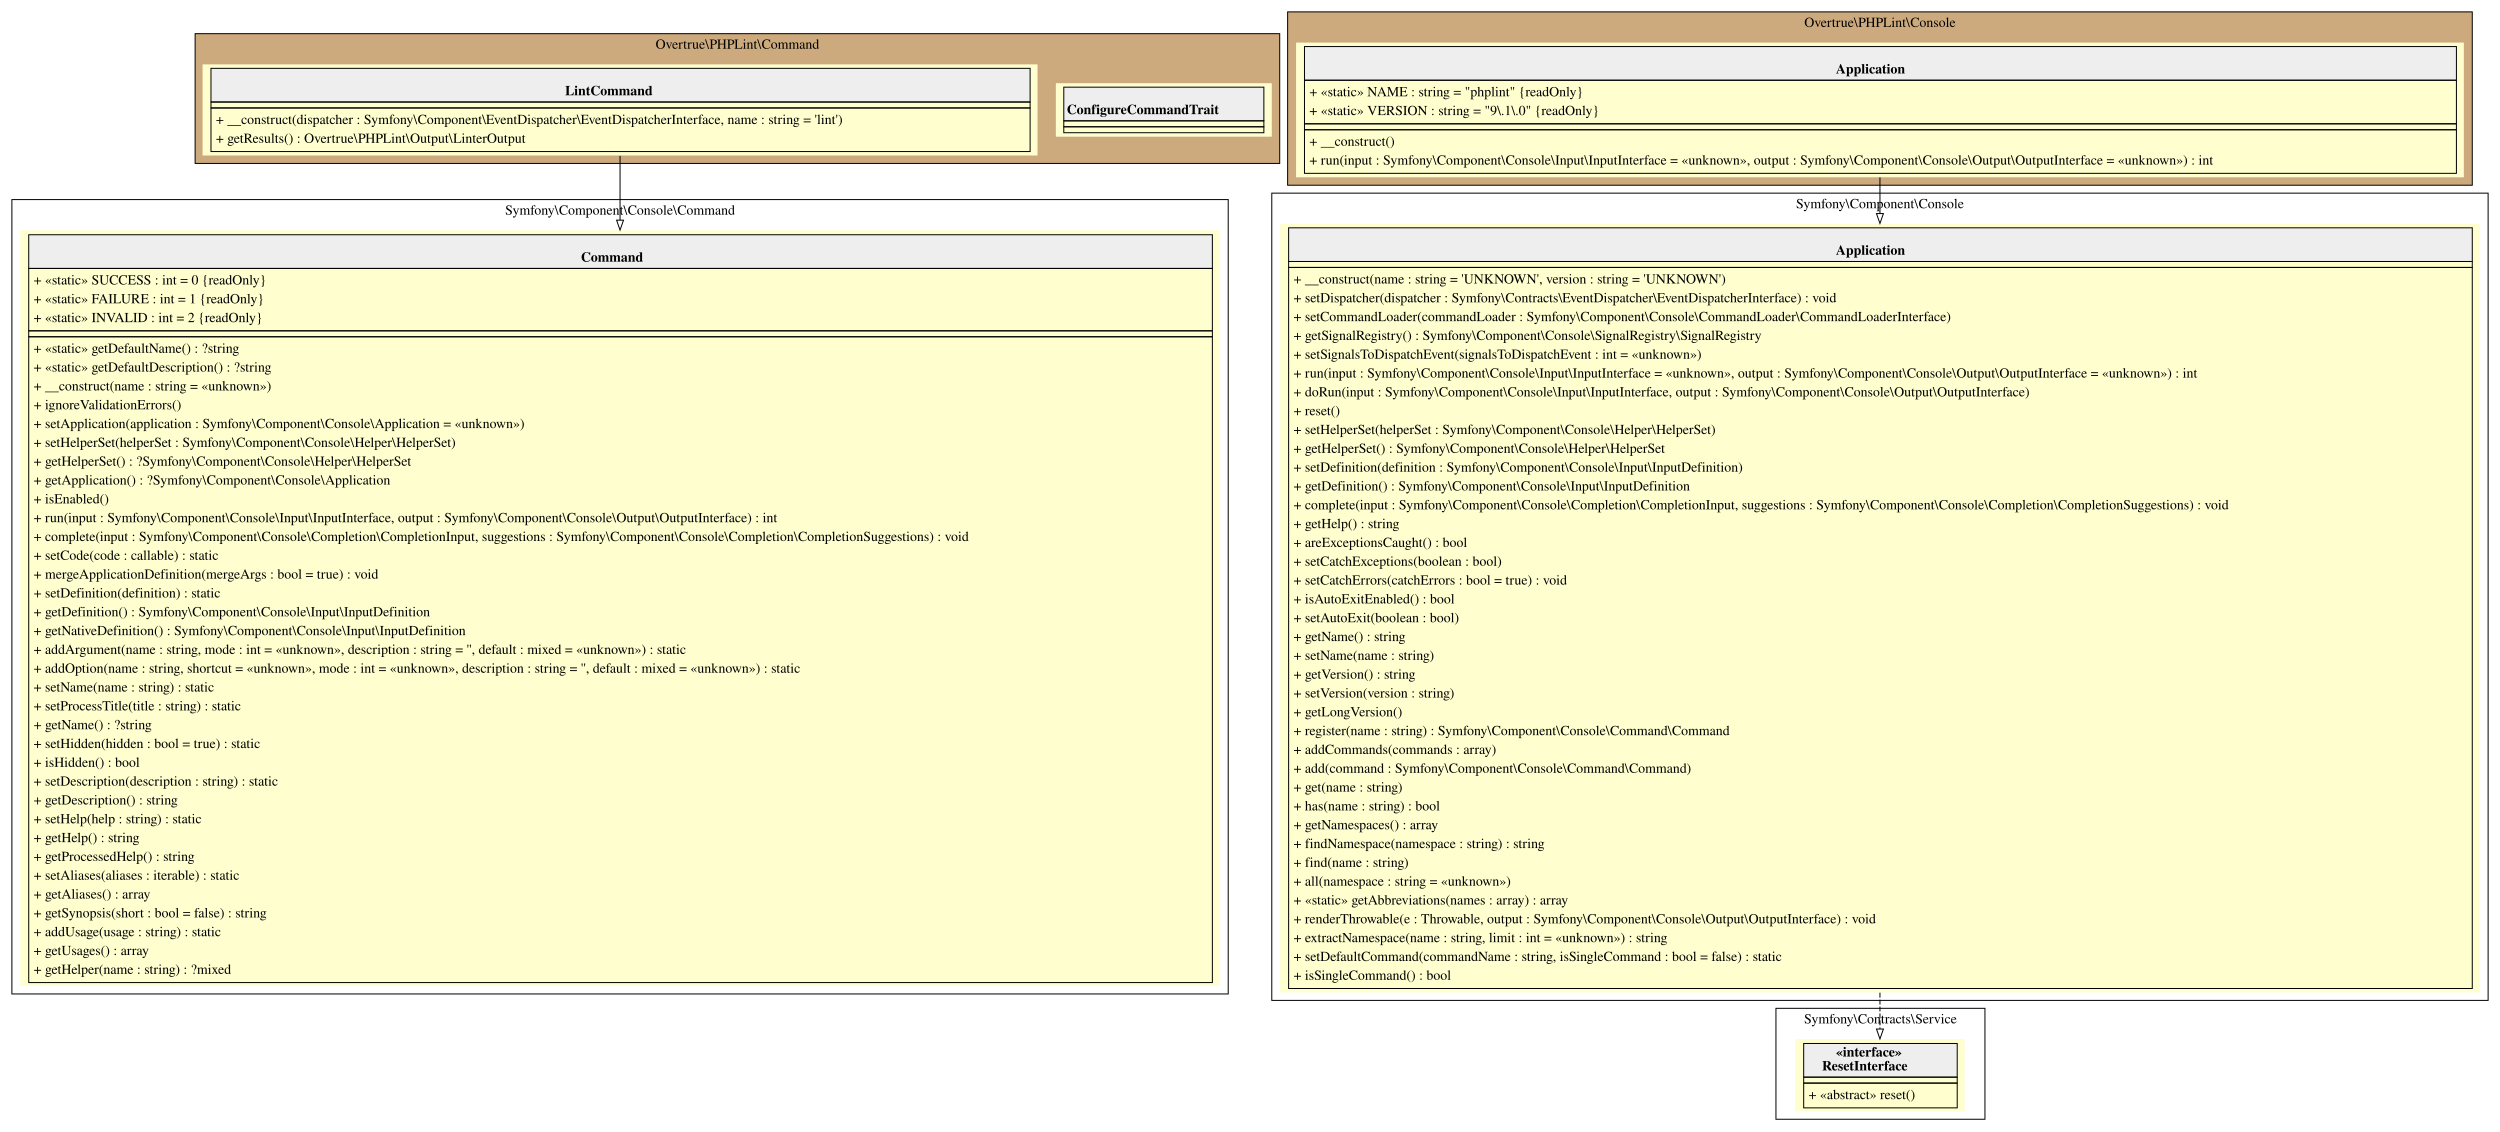
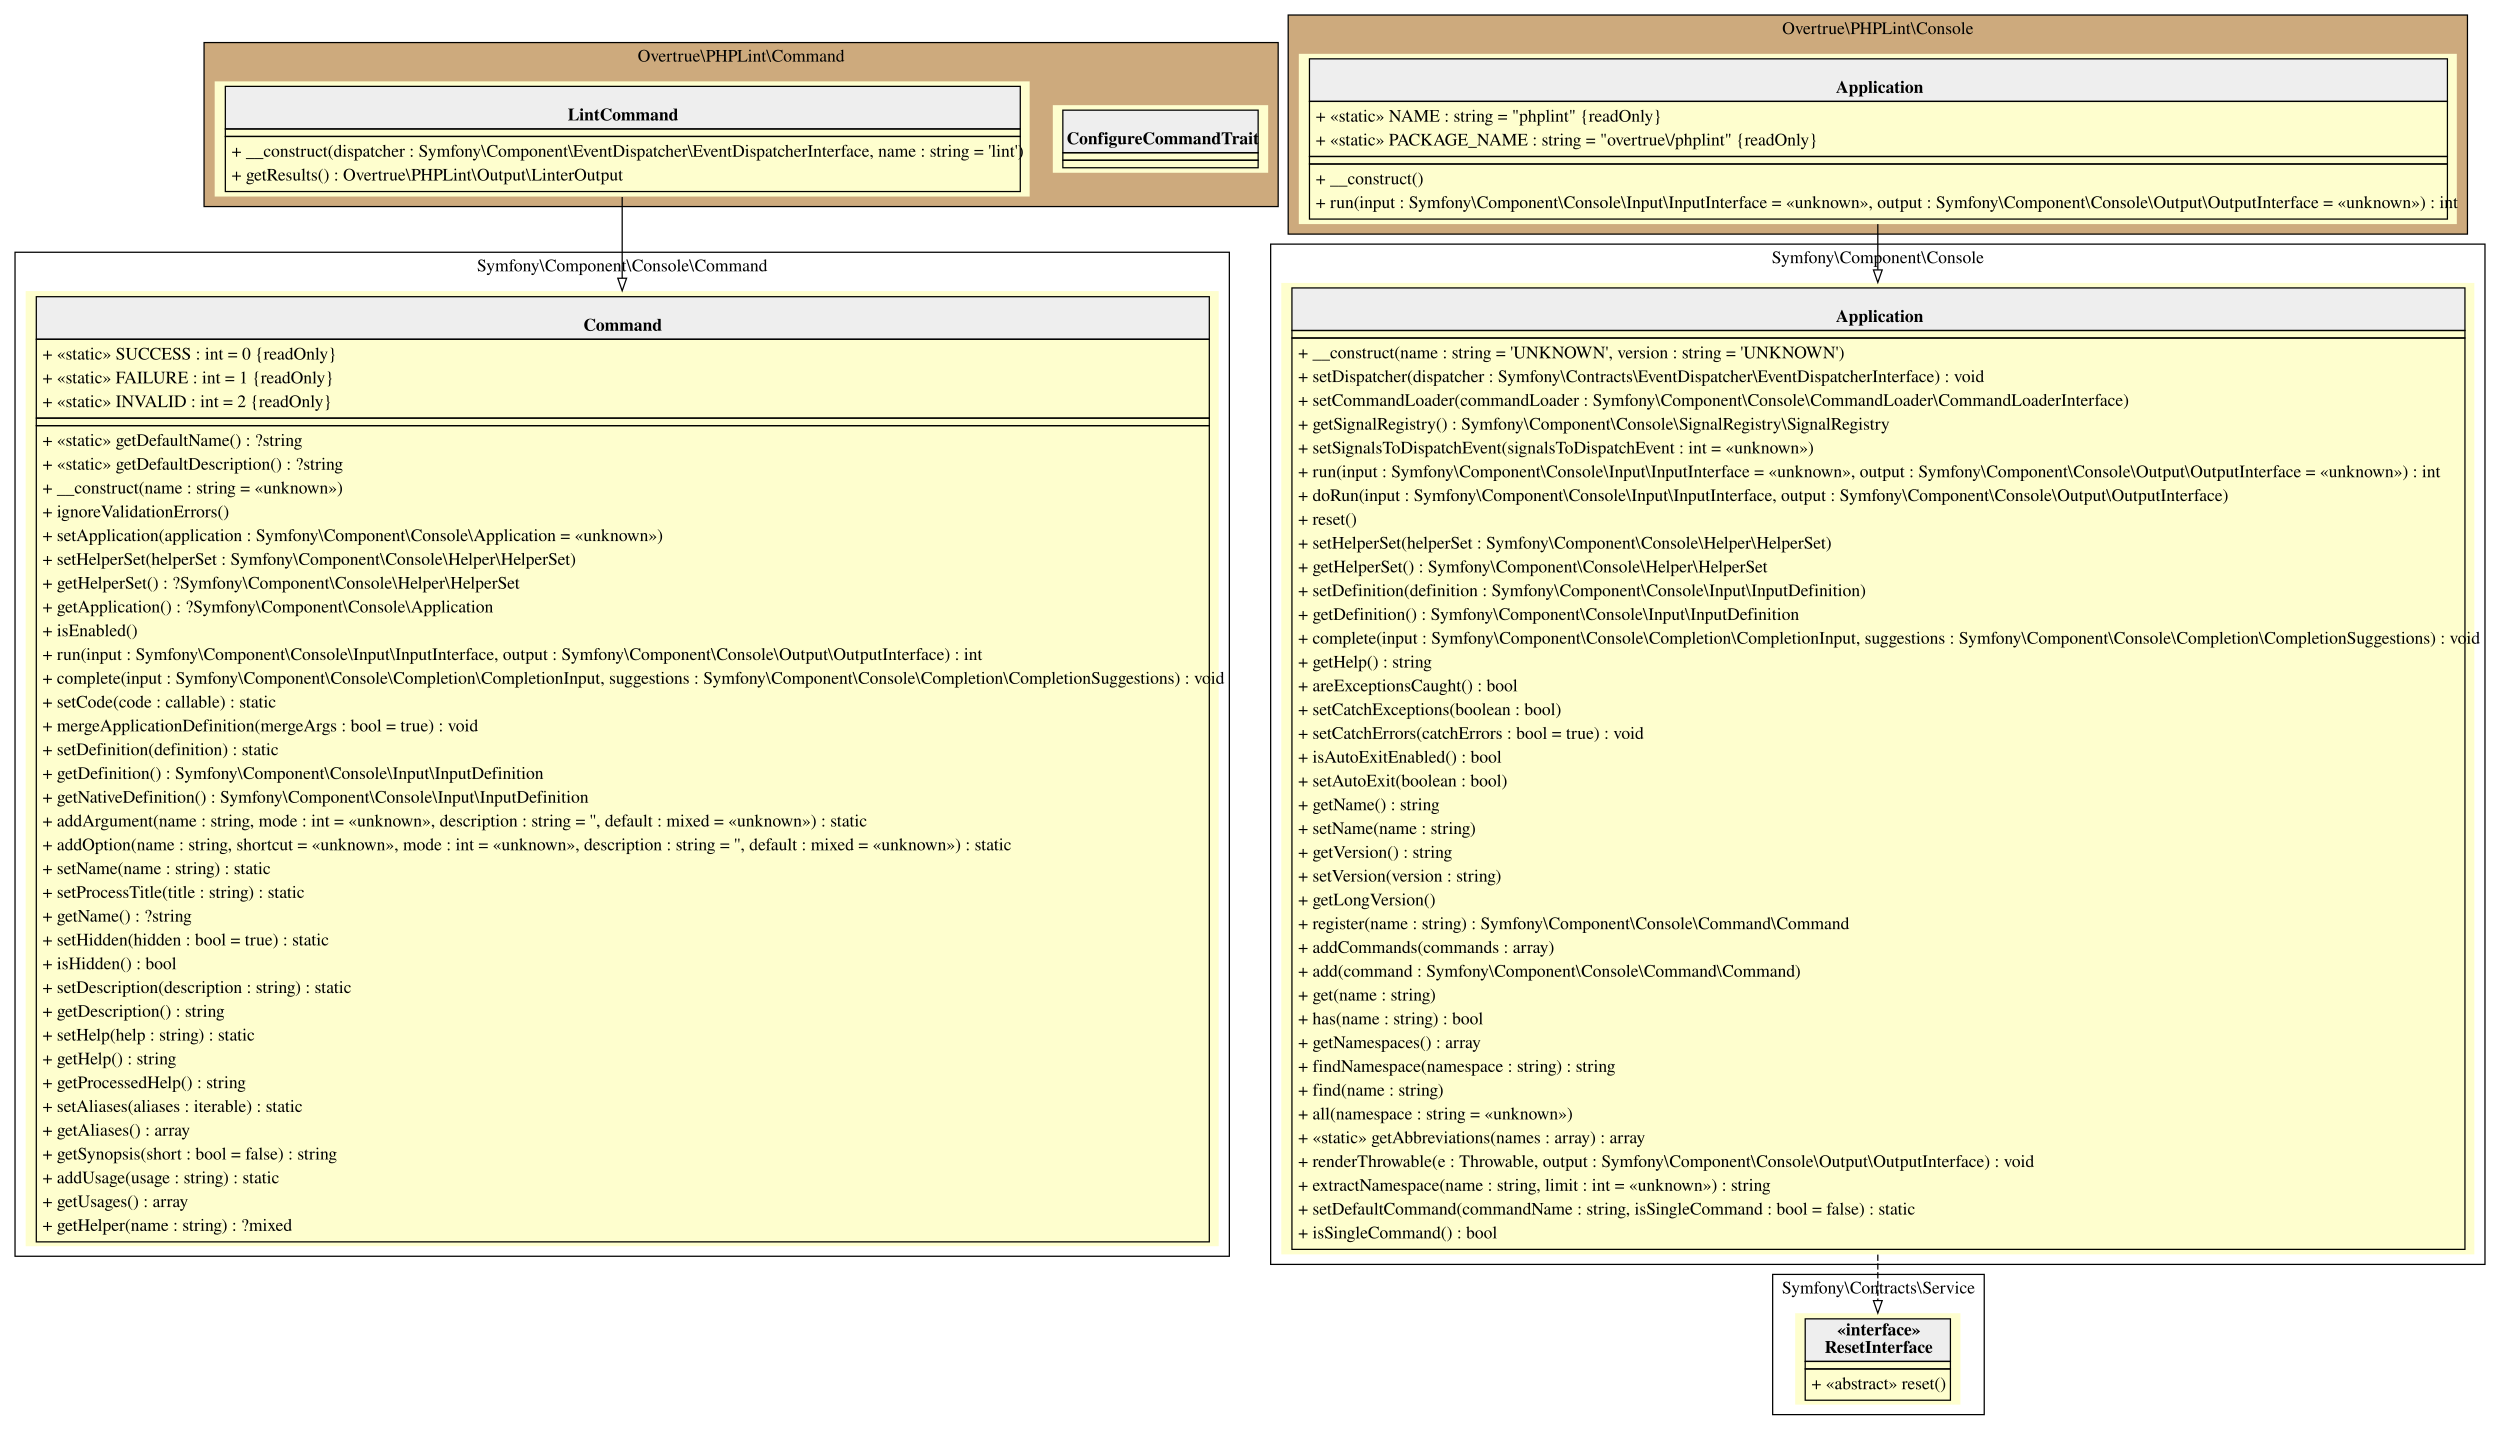
- <svg xmlns="http://www.w3.org/2000/svg" width="2524pt" height="1142pt" viewBox="0.00 0.00 2524.00 1142.00">
+ <svg xmlns="http://www.w3.org/2000/svg" width="1997pt" height="1142pt" viewBox="0.00 0.00 1997.00 1142.00">
  <g id="graph0" class="graph" transform="scale(1 1) rotate(0) translate(4 1138)">
    <g id="clust1" class="cluster">
-       <polygon fill="#cdaa7d" stroke="black" points="193,-973 193,-1104 1288,-1104 1288,-973 193,-973" />
-       <text text-anchor="middle" x="740.5" y="-1088.8" font-family="Times,serif" font-size="14.00">Overtrue\PHPLint\Command</text>
+       <polygon fill="#cdaa7d" stroke="black" points="159,-973 159,-1104 1017,-1104 1017,-973 159,-973" />
+       <text text-anchor="middle" x="588" y="-1088.8" font-family="Times,serif" font-size="14.00">Overtrue\PHPLint\Command</text>
    </g>
    <g id="clust2" class="cluster">
-       <polygon fill="transparent" stroke="black" points="8,-134.5 8,-936.5 1236,-936.5 1236,-134.5 8,-134.5" />
-       <text text-anchor="middle" x="622" y="-921.3" font-family="Times,serif" font-size="14.00">Symfony\Component\Console\Command</text>
+       <polygon fill="transparent" stroke="black" points="8,-134.5 8,-936.5 978,-936.5 978,-134.5 8,-134.5" />
+       <text text-anchor="middle" x="493" y="-921.3" font-family="Times,serif" font-size="14.00">Symfony\Component\Console\Command</text>
    </g>
    <g id="clust3" class="cluster">
-       <polygon fill="#cdaa7d" stroke="black" points="1296,-951 1296,-1126 2492,-1126 2492,-951 1296,-951" />
-       <text text-anchor="middle" x="1894" y="-1110.8" font-family="Times,serif" font-size="14.00">Overtrue\PHPLint\Console</text>
+       <polygon fill="#cdaa7d" stroke="black" points="1025,-951 1025,-1126 1967,-1126 1967,-951 1025,-951" />
+       <text text-anchor="middle" x="1496" y="-1110.8" font-family="Times,serif" font-size="14.00">Overtrue\PHPLint\Console</text>
    </g>
    <g id="clust4" class="cluster">
-       <polygon fill="transparent" stroke="black" points="1280,-128 1280,-943 2508,-943 2508,-128 1280,-128" />
-       <text text-anchor="middle" x="1894" y="-927.8" font-family="Times,serif" font-size="14.00">Symfony\Component\Console</text>
+       <polygon fill="transparent" stroke="black" points="1011,-128 1011,-943 1981,-943 1981,-128 1011,-128" />
+       <text text-anchor="middle" x="1496" y="-927.8" font-family="Times,serif" font-size="14.00">Symfony\Component\Console</text>
    </g>
    <g id="clust5" class="cluster">
-       <polygon fill="transparent" stroke="black" points="1789,-8 1789,-120 2000,-120 2000,-8 1789,-8" />
-       <text text-anchor="middle" x="1894.5" y="-104.8" font-family="Times,serif" font-size="14.00">Symfony\Contracts\Service</text>
+       <polygon fill="transparent" stroke="black" points="1412,-8 1412,-120 1581,-120 1581,-8 1412,-8" />
+       <text text-anchor="middle" x="1496.5" y="-104.8" font-family="Times,serif" font-size="14.00">Symfony\Contracts\Service</text>
    </g>
    <g id="node1" class="node">
-       <polygon fill="#fefece" stroke="transparent" points="1280,-1054 1062,-1054 1062,-1000 1280,-1000 1280,-1054" />
-       <polygon fill="#eeeeee" stroke="transparent" points="1070,-1016 1070,-1050 1272,-1050 1272,-1016 1070,-1016" />
-       <polygon fill="none" stroke="black" points="1070,-1016 1070,-1050 1272,-1050 1272,-1016 1070,-1016" />
-       <text text-anchor="start" x="1073" y="-1022.8" font-family="Times,serif" font-weight="bold" font-size="14.00">ConfigureCommandTrait</text>
-       <polygon fill="none" stroke="black" points="1070,-1010 1070,-1016 1272,-1016 1272,-1010 1070,-1010" />
-       <polygon fill="none" stroke="black" points="1070,-1004 1070,-1010 1272,-1010 1272,-1004 1070,-1004" />
+       <polygon fill="#fefece" stroke="transparent" points="1009,-1054 837,-1054 837,-1000 1009,-1000 1009,-1054" />
+       <polygon fill="#eeeeee" stroke="transparent" points="845,-1016 845,-1050 1001,-1050 1001,-1016 845,-1016" />
+       <polygon fill="none" stroke="black" points="845,-1016 845,-1050 1001,-1050 1001,-1016 845,-1016" />
+       <text text-anchor="start" x="848" y="-1022.8" font-family="Times,serif" font-weight="bold" font-size="14.00">ConfigureCommandTrait</text>
+       <polygon fill="none" stroke="black" points="845,-1010 845,-1016 1001,-1016 1001,-1010 845,-1010" />
+       <polygon fill="none" stroke="black" points="845,-1004 845,-1010 1001,-1010 1001,-1004 845,-1004" />
    </g>
    <g id="node2" class="node">
-       <polygon fill="#fefece" stroke="transparent" points="1043.5,-1073 200.5,-1073 200.5,-981 1043.5,-981 1043.5,-1073" />
-       <polygon fill="#eeeeee" stroke="transparent" points="209,-1035 209,-1069 1036,-1069 1036,-1035 209,-1035" />
-       <polygon fill="none" stroke="black" points="209,-1035 209,-1069 1036,-1069 1036,-1035 209,-1035" />
-       <text text-anchor="start" x="566.5" y="-1041.8" font-family="Times,serif" font-weight="bold" font-size="14.00">LintCommand</text>
-       <polygon fill="none" stroke="black" points="209,-1029 209,-1035 1036,-1035 1036,-1029 209,-1029" />
-       <polygon fill="none" stroke="black" points="209,-985 209,-1029 1036,-1029 1036,-985 209,-985" />
-       <text text-anchor="start" x="214" y="-1012.8" font-family="Times,serif" font-size="14.00">+ __construct(dispatcher : Symfony\Component\EventDispatcher\EventDispatcherInterface, name : string = 'lint')</text>
-       <text text-anchor="start" x="214" y="-993.8" font-family="Times,serif" font-size="14.00">+ getResults() : Overtrue\PHPLint\Output\LinterOutput</text>
+       <polygon fill="#fefece" stroke="transparent" points="818.5,-1073 167.5,-1073 167.5,-981 818.5,-981 818.5,-1073" />
+       <polygon fill="#eeeeee" stroke="transparent" points="176,-1035 176,-1069 811,-1069 811,-1035 176,-1035" />
+       <polygon fill="none" stroke="black" points="176,-1035 176,-1069 811,-1069 811,-1035 176,-1035" />
+       <text text-anchor="start" x="449.5" y="-1041.8" font-family="Times,serif" font-weight="bold" font-size="14.00">LintCommand</text>
+       <polygon fill="none" stroke="black" points="176,-1029 176,-1035 811,-1035 811,-1029 176,-1029" />
+       <polygon fill="none" stroke="black" points="176,-985 176,-1029 811,-1029 811,-985 176,-985" />
+       <text text-anchor="start" x="181" y="-1012.8" font-family="Times,serif" font-size="14.00">+ __construct(dispatcher : Symfony\Component\EventDispatcher\EventDispatcherInterface, name : string = 'lint')</text>
+       <text text-anchor="start" x="181" y="-993.8" font-family="Times,serif" font-size="14.00">+ getResults() : Overtrue\PHPLint\Output\LinterOutput</text>
    </g>
    <g id="node3" class="node">
-       <polygon fill="#fefece" stroke="transparent" points="1227.5,-905.5 16.5,-905.5 16.5,-142.5 1227.5,-142.5 1227.5,-905.5" />
-       <polygon fill="#eeeeee" stroke="transparent" points="25,-867 25,-901 1220,-901 1220,-867 25,-867" />
-       <polygon fill="none" stroke="black" points="25,-867 25,-901 1220,-901 1220,-867 25,-867" />
-       <text text-anchor="start" x="582.5" y="-873.8" font-family="Times,serif" font-weight="bold" font-size="14.00">Command</text>
-       <polygon fill="none" stroke="black" points="25,-804 25,-867 1220,-867 1220,-804 25,-804" />
+       <polygon fill="#fefece" stroke="transparent" points="969.5,-905.5 16.5,-905.5 16.5,-142.5 969.5,-142.5 969.5,-905.5" />
+       <polygon fill="#eeeeee" stroke="transparent" points="25,-867 25,-901 962,-901 962,-867 25,-867" />
+       <polygon fill="none" stroke="black" points="25,-867 25,-901 962,-901 962,-867 25,-867" />
+       <text text-anchor="start" x="462" y="-873.8" font-family="Times,serif" font-weight="bold" font-size="14.00">Command</text>
+       <polygon fill="none" stroke="black" points="25,-804 25,-867 962,-867 962,-804 25,-804" />
      <text text-anchor="start" x="30" y="-850.8" font-family="Times,serif" font-size="14.00">+ «static» SUCCESS : int = 0 {readOnly}</text>
      <text text-anchor="start" x="30" y="-831.8" font-family="Times,serif" font-size="14.00">+ «static» FAILURE : int = 1 {readOnly}</text>
      <text text-anchor="start" x="30" y="-812.8" font-family="Times,serif" font-size="14.00">+ «static» INVALID : int = 2 {readOnly}</text>
-       <polygon fill="none" stroke="black" points="25,-798 25,-804 1220,-804 1220,-798 25,-798" />
-       <polygon fill="none" stroke="black" points="25,-146 25,-798 1220,-798 1220,-146 25,-146" />
+       <polygon fill="none" stroke="black" points="25,-798 25,-804 962,-804 962,-798 25,-798" />
+       <polygon fill="none" stroke="black" points="25,-146 25,-798 962,-798 962,-146 25,-146" />
      <text text-anchor="start" x="30" y="-781.8" font-family="Times,serif" font-size="14.00">+ «static» getDefaultName() : ?string</text>
      <text text-anchor="start" x="30" y="-762.8" font-family="Times,serif" font-size="14.00">+ «static» getDefaultDescription() : ?string</text>
      <text text-anchor="start" x="30" y="-743.8" font-family="Times,serif" font-size="14.00">+ __construct(name : string = «unknown»)</text>
      <text text-anchor="start" x="30" y="-724.8" font-family="Times,serif" font-size="14.00">+ ignoreValidationErrors()</text>
      <text text-anchor="start" x="30" y="-705.8" font-family="Times,serif" font-size="14.00">+ setApplication(application : Symfony\Component\Console\Application = «unknown»)</text>
      <text text-anchor="start" x="30" y="-686.8" font-family="Times,serif" font-size="14.00">+ setHelperSet(helperSet : Symfony\Component\Console\Helper\HelperSet)</text>
      <text text-anchor="start" x="30" y="-667.8" font-family="Times,serif" font-size="14.00">+ getHelperSet() : ?Symfony\Component\Console\Helper\HelperSet</text>
      <text text-anchor="start" x="30" y="-648.8" font-family="Times,serif" font-size="14.00">+ getApplication() : ?Symfony\Component\Console\Application</text>
      <text text-anchor="start" x="30" y="-629.8" font-family="Times,serif" font-size="14.00">+ isEnabled()</text>
      <text text-anchor="start" x="30" y="-610.8" font-family="Times,serif" font-size="14.00">+ run(input : Symfony\Component\Console\Input\InputInterface, output : Symfony\Component\Console\Output\OutputInterface) : int</text>
      <text text-anchor="start" x="30" y="-591.8" font-family="Times,serif" font-size="14.00">+ complete(input : Symfony\Component\Console\Completion\CompletionInput, suggestions : Symfony\Component\Console\Completion\CompletionSuggestions) : void</text>
      <text text-anchor="start" x="30" y="-572.8" font-family="Times,serif" font-size="14.00">+ setCode(code : callable) : static</text>
      <text text-anchor="start" x="30" y="-553.8" font-family="Times,serif" font-size="14.00">+ mergeApplicationDefinition(mergeArgs : bool = true) : void</text>
      <text text-anchor="start" x="30" y="-534.8" font-family="Times,serif" font-size="14.00">+ setDefinition(definition) : static</text>
      <text text-anchor="start" x="30" y="-515.8" font-family="Times,serif" font-size="14.00">+ getDefinition() : Symfony\Component\Console\Input\InputDefinition</text>
      <text text-anchor="start" x="30" y="-496.8" font-family="Times,serif" font-size="14.00">+ getNativeDefinition() : Symfony\Component\Console\Input\InputDefinition</text>
      <text text-anchor="start" x="30" y="-477.8" font-family="Times,serif" font-size="14.00">+ addArgument(name : string, mode : int = «unknown», description : string = '', default : mixed = «unknown») : static</text>
      <text text-anchor="start" x="30" y="-458.8" font-family="Times,serif" font-size="14.00">+ addOption(name : string, shortcut = «unknown», mode : int = «unknown», description : string = '', default : mixed = «unknown») : static</text>
      <text text-anchor="start" x="30" y="-439.8" font-family="Times,serif" font-size="14.00">+ setName(name : string) : static</text>
      <text text-anchor="start" x="30" y="-420.8" font-family="Times,serif" font-size="14.00">+ setProcessTitle(title : string) : static</text>
      <text text-anchor="start" x="30" y="-401.8" font-family="Times,serif" font-size="14.00">+ getName() : ?string</text>
      <text text-anchor="start" x="30" y="-382.8" font-family="Times,serif" font-size="14.00">+ setHidden(hidden : bool = true) : static</text>
      <text text-anchor="start" x="30" y="-363.8" font-family="Times,serif" font-size="14.00">+ isHidden() : bool</text>
      <text text-anchor="start" x="30" y="-344.8" font-family="Times,serif" font-size="14.00">+ setDescription(description : string) : static</text>
      <text text-anchor="start" x="30" y="-325.8" font-family="Times,serif" font-size="14.00">+ getDescription() : string</text>
      <text text-anchor="start" x="30" y="-306.8" font-family="Times,serif" font-size="14.00">+ setHelp(help : string) : static</text>
      <text text-anchor="start" x="30" y="-287.8" font-family="Times,serif" font-size="14.00">+ getHelp() : string</text>
      <text text-anchor="start" x="30" y="-268.8" font-family="Times,serif" font-size="14.00">+ getProcessedHelp() : string</text>
      <text text-anchor="start" x="30" y="-249.8" font-family="Times,serif" font-size="14.00">+ setAliases(aliases : iterable) : static</text>
      <text text-anchor="start" x="30" y="-230.8" font-family="Times,serif" font-size="14.00">+ getAliases() : array</text>
      <text text-anchor="start" x="30" y="-211.8" font-family="Times,serif" font-size="14.00">+ getSynopsis(short : bool = false) : string</text>
      <text text-anchor="start" x="30" y="-192.8" font-family="Times,serif" font-size="14.00">+ addUsage(usage : string) : static</text>
      <text text-anchor="start" x="30" y="-173.8" font-family="Times,serif" font-size="14.00">+ getUsages() : array</text>
      <text text-anchor="start" x="30" y="-154.8" font-family="Times,serif" font-size="14.00">+ getHelper(name : string) : ?mixed</text>
    </g>
    <g id="edge1" class="edge">
-       <path fill="none" stroke="black" d="M622,-980.66C622,-962.85 622,-940.68 622,-915.78" />
-       <polygon fill="none" stroke="black" points="625.5,-915.73 622,-905.73 618.5,-915.73 625.5,-915.73" />
+       <path fill="none" stroke="black" d="M493,-980.66C493,-962.85 493,-940.68 493,-915.78" />
+       <polygon fill="none" stroke="black" points="496.5,-915.73 493,-905.73 489.5,-915.73 496.5,-915.73" />
    </g>
    <g id="node4" class="node">
-       <polygon fill="#fefece" stroke="transparent" points="2483.5,-1095 1304.5,-1095 1304.5,-959 2483.5,-959 2483.5,-1095" />
-       <polygon fill="#eeeeee" stroke="transparent" points="1313,-1057 1313,-1091 2476,-1091 2476,-1057 1313,-1057" />
-       <polygon fill="none" stroke="black" points="1313,-1057 1313,-1091 2476,-1091 2476,-1057 1313,-1057" />
-       <text text-anchor="start" x="1849.5" y="-1063.8" font-family="Times,serif" font-weight="bold" font-size="14.00">Application</text>
-       <polygon fill="none" stroke="black" points="1313,-1013 1313,-1057 2476,-1057 2476,-1013 1313,-1013" />
-       <text text-anchor="start" x="1318" y="-1040.8" font-family="Times,serif" font-size="14.00">+ «static» NAME : string = "phplint" {readOnly}</text>
-       <text text-anchor="start" x="1318" y="-1021.8" font-family="Times,serif" font-size="14.00">+ «static» VERSION : string = "9\.1\.0" {readOnly}</text>
-       <polygon fill="none" stroke="black" points="1313,-1007 1313,-1013 2476,-1013 2476,-1007 1313,-1007" />
-       <polygon fill="none" stroke="black" points="1313,-963 1313,-1007 2476,-1007 2476,-963 1313,-963" />
-       <text text-anchor="start" x="1318" y="-990.8" font-family="Times,serif" font-size="14.00">+ __construct()</text>
-       <text text-anchor="start" x="1318" y="-971.8" font-family="Times,serif" font-size="14.00">+ run(input : Symfony\Component\Console\Input\InputInterface = «unknown», output : Symfony\Component\Console\Output\OutputInterface = «unknown») : int</text>
+       <polygon fill="#fefece" stroke="transparent" points="1958.5,-1095 1033.5,-1095 1033.5,-959 1958.5,-959 1958.5,-1095" />
+       <polygon fill="#eeeeee" stroke="transparent" points="1042,-1057 1042,-1091 1951,-1091 1951,-1057 1042,-1057" />
+       <polygon fill="none" stroke="black" points="1042,-1057 1042,-1091 1951,-1091 1951,-1057 1042,-1057" />
+       <text text-anchor="start" x="1462.5" y="-1063.8" font-family="Times,serif" font-weight="bold" font-size="14.00">Application</text>
+       <polygon fill="none" stroke="black" points="1042,-1013 1042,-1057 1951,-1057 1951,-1013 1042,-1013" />
+       <text text-anchor="start" x="1047" y="-1040.8" font-family="Times,serif" font-size="14.00">+ «static» NAME : string = "phplint" {readOnly}</text>
+       <text text-anchor="start" x="1047" y="-1021.8" font-family="Times,serif" font-size="14.00">+ «static» PACKAGE_NAME : string = "overtrue\/phplint" {readOnly}</text>
+       <polygon fill="none" stroke="black" points="1042,-1007 1042,-1013 1951,-1013 1951,-1007 1042,-1007" />
+       <polygon fill="none" stroke="black" points="1042,-963 1042,-1007 1951,-1007 1951,-963 1042,-963" />
+       <text text-anchor="start" x="1047" y="-990.8" font-family="Times,serif" font-size="14.00">+ __construct()</text>
+       <text text-anchor="start" x="1047" y="-971.8" font-family="Times,serif" font-size="14.00">+ run(input : Symfony\Component\Console\Input\InputInterface = «unknown», output : Symfony\Component\Console\Output\OutputInterface = «unknown») : int</text>
    </g>
    <g id="node5" class="node">
-       <polygon fill="#fefece" stroke="transparent" points="2499.5,-912 1288.5,-912 1288.5,-136 2499.5,-136 2499.5,-912" />
-       <polygon fill="#eeeeee" stroke="transparent" points="1297,-874 1297,-908 2492,-908 2492,-874 1297,-874" />
-       <polygon fill="none" stroke="black" points="1297,-874 1297,-908 2492,-908 2492,-874 1297,-874" />
-       <text text-anchor="start" x="1849.5" y="-880.8" font-family="Times,serif" font-weight="bold" font-size="14.00">Application</text>
-       <polygon fill="none" stroke="black" points="1297,-868 1297,-874 2492,-874 2492,-868 1297,-868" />
-       <polygon fill="none" stroke="black" points="1297,-140 1297,-868 2492,-868 2492,-140 1297,-140" />
-       <text text-anchor="start" x="1302" y="-851.8" font-family="Times,serif" font-size="14.00">+ __construct(name : string = 'UNKNOWN', version : string = 'UNKNOWN')</text>
-       <text text-anchor="start" x="1302" y="-832.8" font-family="Times,serif" font-size="14.00">+ setDispatcher(dispatcher : Symfony\Contracts\EventDispatcher\EventDispatcherInterface) : void</text>
-       <text text-anchor="start" x="1302" y="-813.8" font-family="Times,serif" font-size="14.00">+ setCommandLoader(commandLoader : Symfony\Component\Console\CommandLoader\CommandLoaderInterface)</text>
-       <text text-anchor="start" x="1302" y="-794.8" font-family="Times,serif" font-size="14.00">+ getSignalRegistry() : Symfony\Component\Console\SignalRegistry\SignalRegistry</text>
-       <text text-anchor="start" x="1302" y="-775.8" font-family="Times,serif" font-size="14.00">+ setSignalsToDispatchEvent(signalsToDispatchEvent : int = «unknown»)</text>
-       <text text-anchor="start" x="1302" y="-756.8" font-family="Times,serif" font-size="14.00">+ run(input : Symfony\Component\Console\Input\InputInterface = «unknown», output : Symfony\Component\Console\Output\OutputInterface = «unknown») : int</text>
-       <text text-anchor="start" x="1302" y="-737.8" font-family="Times,serif" font-size="14.00">+ doRun(input : Symfony\Component\Console\Input\InputInterface, output : Symfony\Component\Console\Output\OutputInterface)</text>
-       <text text-anchor="start" x="1302" y="-718.8" font-family="Times,serif" font-size="14.00">+ reset()</text>
-       <text text-anchor="start" x="1302" y="-699.8" font-family="Times,serif" font-size="14.00">+ setHelperSet(helperSet : Symfony\Component\Console\Helper\HelperSet)</text>
-       <text text-anchor="start" x="1302" y="-680.8" font-family="Times,serif" font-size="14.00">+ getHelperSet() : Symfony\Component\Console\Helper\HelperSet</text>
-       <text text-anchor="start" x="1302" y="-661.8" font-family="Times,serif" font-size="14.00">+ setDefinition(definition : Symfony\Component\Console\Input\InputDefinition)</text>
-       <text text-anchor="start" x="1302" y="-642.8" font-family="Times,serif" font-size="14.00">+ getDefinition() : Symfony\Component\Console\Input\InputDefinition</text>
-       <text text-anchor="start" x="1302" y="-623.8" font-family="Times,serif" font-size="14.00">+ complete(input : Symfony\Component\Console\Completion\CompletionInput, suggestions : Symfony\Component\Console\Completion\CompletionSuggestions) : void</text>
-       <text text-anchor="start" x="1302" y="-604.8" font-family="Times,serif" font-size="14.00">+ getHelp() : string</text>
-       <text text-anchor="start" x="1302" y="-585.8" font-family="Times,serif" font-size="14.00">+ areExceptionsCaught() : bool</text>
-       <text text-anchor="start" x="1302" y="-566.8" font-family="Times,serif" font-size="14.00">+ setCatchExceptions(boolean : bool)</text>
-       <text text-anchor="start" x="1302" y="-547.8" font-family="Times,serif" font-size="14.00">+ setCatchErrors(catchErrors : bool = true) : void</text>
-       <text text-anchor="start" x="1302" y="-528.8" font-family="Times,serif" font-size="14.00">+ isAutoExitEnabled() : bool</text>
-       <text text-anchor="start" x="1302" y="-509.8" font-family="Times,serif" font-size="14.00">+ setAutoExit(boolean : bool)</text>
-       <text text-anchor="start" x="1302" y="-490.8" font-family="Times,serif" font-size="14.00">+ getName() : string</text>
-       <text text-anchor="start" x="1302" y="-471.8" font-family="Times,serif" font-size="14.00">+ setName(name : string)</text>
-       <text text-anchor="start" x="1302" y="-452.8" font-family="Times,serif" font-size="14.00">+ getVersion() : string</text>
-       <text text-anchor="start" x="1302" y="-433.8" font-family="Times,serif" font-size="14.00">+ setVersion(version : string)</text>
-       <text text-anchor="start" x="1302" y="-414.8" font-family="Times,serif" font-size="14.00">+ getLongVersion()</text>
-       <text text-anchor="start" x="1302" y="-395.8" font-family="Times,serif" font-size="14.00">+ register(name : string) : Symfony\Component\Console\Command\Command</text>
-       <text text-anchor="start" x="1302" y="-376.8" font-family="Times,serif" font-size="14.00">+ addCommands(commands : array)</text>
-       <text text-anchor="start" x="1302" y="-357.8" font-family="Times,serif" font-size="14.00">+ add(command : Symfony\Component\Console\Command\Command)</text>
-       <text text-anchor="start" x="1302" y="-338.8" font-family="Times,serif" font-size="14.00">+ get(name : string)</text>
-       <text text-anchor="start" x="1302" y="-319.8" font-family="Times,serif" font-size="14.00">+ has(name : string) : bool</text>
-       <text text-anchor="start" x="1302" y="-300.8" font-family="Times,serif" font-size="14.00">+ getNamespaces() : array</text>
-       <text text-anchor="start" x="1302" y="-281.8" font-family="Times,serif" font-size="14.00">+ findNamespace(namespace : string) : string</text>
-       <text text-anchor="start" x="1302" y="-262.8" font-family="Times,serif" font-size="14.00">+ find(name : string)</text>
-       <text text-anchor="start" x="1302" y="-243.8" font-family="Times,serif" font-size="14.00">+ all(namespace : string = «unknown»)</text>
-       <text text-anchor="start" x="1302" y="-224.8" font-family="Times,serif" font-size="14.00">+ «static» getAbbreviations(names : array) : array</text>
-       <text text-anchor="start" x="1302" y="-205.8" font-family="Times,serif" font-size="14.00">+ renderThrowable(e : Throwable, output : Symfony\Component\Console\Output\OutputInterface) : void</text>
-       <text text-anchor="start" x="1302" y="-186.8" font-family="Times,serif" font-size="14.00">+ extractNamespace(name : string, limit : int = «unknown») : string</text>
-       <text text-anchor="start" x="1302" y="-167.8" font-family="Times,serif" font-size="14.00">+ setDefaultCommand(commandName : string, isSingleCommand : bool = false) : static</text>
-       <text text-anchor="start" x="1302" y="-148.8" font-family="Times,serif" font-size="14.00">+ isSingleCommand() : bool</text>
+       <polygon fill="#fefece" stroke="transparent" points="1972.5,-912 1019.5,-912 1019.5,-136 1972.5,-136 1972.5,-912" />
+       <polygon fill="#eeeeee" stroke="transparent" points="1028,-874 1028,-908 1965,-908 1965,-874 1028,-874" />
+       <polygon fill="none" stroke="black" points="1028,-874 1028,-908 1965,-908 1965,-874 1028,-874" />
+       <text text-anchor="start" x="1462.5" y="-880.8" font-family="Times,serif" font-weight="bold" font-size="14.00">Application</text>
+       <polygon fill="none" stroke="black" points="1028,-868 1028,-874 1965,-874 1965,-868 1028,-868" />
+       <polygon fill="none" stroke="black" points="1028,-140 1028,-868 1965,-868 1965,-140 1028,-140" />
+       <text text-anchor="start" x="1033" y="-851.8" font-family="Times,serif" font-size="14.00">+ __construct(name : string = 'UNKNOWN', version : string = 'UNKNOWN')</text>
+       <text text-anchor="start" x="1033" y="-832.8" font-family="Times,serif" font-size="14.00">+ setDispatcher(dispatcher : Symfony\Contracts\EventDispatcher\EventDispatcherInterface) : void</text>
+       <text text-anchor="start" x="1033" y="-813.8" font-family="Times,serif" font-size="14.00">+ setCommandLoader(commandLoader : Symfony\Component\Console\CommandLoader\CommandLoaderInterface)</text>
+       <text text-anchor="start" x="1033" y="-794.8" font-family="Times,serif" font-size="14.00">+ getSignalRegistry() : Symfony\Component\Console\SignalRegistry\SignalRegistry</text>
+       <text text-anchor="start" x="1033" y="-775.8" font-family="Times,serif" font-size="14.00">+ setSignalsToDispatchEvent(signalsToDispatchEvent : int = «unknown»)</text>
+       <text text-anchor="start" x="1033" y="-756.8" font-family="Times,serif" font-size="14.00">+ run(input : Symfony\Component\Console\Input\InputInterface = «unknown», output : Symfony\Component\Console\Output\OutputInterface = «unknown») : int</text>
+       <text text-anchor="start" x="1033" y="-737.8" font-family="Times,serif" font-size="14.00">+ doRun(input : Symfony\Component\Console\Input\InputInterface, output : Symfony\Component\Console\Output\OutputInterface)</text>
+       <text text-anchor="start" x="1033" y="-718.8" font-family="Times,serif" font-size="14.00">+ reset()</text>
+       <text text-anchor="start" x="1033" y="-699.8" font-family="Times,serif" font-size="14.00">+ setHelperSet(helperSet : Symfony\Component\Console\Helper\HelperSet)</text>
+       <text text-anchor="start" x="1033" y="-680.8" font-family="Times,serif" font-size="14.00">+ getHelperSet() : Symfony\Component\Console\Helper\HelperSet</text>
+       <text text-anchor="start" x="1033" y="-661.8" font-family="Times,serif" font-size="14.00">+ setDefinition(definition : Symfony\Component\Console\Input\InputDefinition)</text>
+       <text text-anchor="start" x="1033" y="-642.8" font-family="Times,serif" font-size="14.00">+ getDefinition() : Symfony\Component\Console\Input\InputDefinition</text>
+       <text text-anchor="start" x="1033" y="-623.8" font-family="Times,serif" font-size="14.00">+ complete(input : Symfony\Component\Console\Completion\CompletionInput, suggestions : Symfony\Component\Console\Completion\CompletionSuggestions) : void</text>
+       <text text-anchor="start" x="1033" y="-604.8" font-family="Times,serif" font-size="14.00">+ getHelp() : string</text>
+       <text text-anchor="start" x="1033" y="-585.8" font-family="Times,serif" font-size="14.00">+ areExceptionsCaught() : bool</text>
+       <text text-anchor="start" x="1033" y="-566.8" font-family="Times,serif" font-size="14.00">+ setCatchExceptions(boolean : bool)</text>
+       <text text-anchor="start" x="1033" y="-547.8" font-family="Times,serif" font-size="14.00">+ setCatchErrors(catchErrors : bool = true) : void</text>
+       <text text-anchor="start" x="1033" y="-528.8" font-family="Times,serif" font-size="14.00">+ isAutoExitEnabled() : bool</text>
+       <text text-anchor="start" x="1033" y="-509.8" font-family="Times,serif" font-size="14.00">+ setAutoExit(boolean : bool)</text>
+       <text text-anchor="start" x="1033" y="-490.8" font-family="Times,serif" font-size="14.00">+ getName() : string</text>
+       <text text-anchor="start" x="1033" y="-471.8" font-family="Times,serif" font-size="14.00">+ setName(name : string)</text>
+       <text text-anchor="start" x="1033" y="-452.8" font-family="Times,serif" font-size="14.00">+ getVersion() : string</text>
+       <text text-anchor="start" x="1033" y="-433.8" font-family="Times,serif" font-size="14.00">+ setVersion(version : string)</text>
+       <text text-anchor="start" x="1033" y="-414.8" font-family="Times,serif" font-size="14.00">+ getLongVersion()</text>
+       <text text-anchor="start" x="1033" y="-395.8" font-family="Times,serif" font-size="14.00">+ register(name : string) : Symfony\Component\Console\Command\Command</text>
+       <text text-anchor="start" x="1033" y="-376.8" font-family="Times,serif" font-size="14.00">+ addCommands(commands : array)</text>
+       <text text-anchor="start" x="1033" y="-357.8" font-family="Times,serif" font-size="14.00">+ add(command : Symfony\Component\Console\Command\Command)</text>
+       <text text-anchor="start" x="1033" y="-338.8" font-family="Times,serif" font-size="14.00">+ get(name : string)</text>
+       <text text-anchor="start" x="1033" y="-319.8" font-family="Times,serif" font-size="14.00">+ has(name : string) : bool</text>
+       <text text-anchor="start" x="1033" y="-300.8" font-family="Times,serif" font-size="14.00">+ getNamespaces() : array</text>
+       <text text-anchor="start" x="1033" y="-281.8" font-family="Times,serif" font-size="14.00">+ findNamespace(namespace : string) : string</text>
+       <text text-anchor="start" x="1033" y="-262.8" font-family="Times,serif" font-size="14.00">+ find(name : string)</text>
+       <text text-anchor="start" x="1033" y="-243.8" font-family="Times,serif" font-size="14.00">+ all(namespace : string = «unknown»)</text>
+       <text text-anchor="start" x="1033" y="-224.8" font-family="Times,serif" font-size="14.00">+ «static» getAbbreviations(names : array) : array</text>
+       <text text-anchor="start" x="1033" y="-205.8" font-family="Times,serif" font-size="14.00">+ renderThrowable(e : Throwable, output : Symfony\Component\Console\Output\OutputInterface) : void</text>
+       <text text-anchor="start" x="1033" y="-186.8" font-family="Times,serif" font-size="14.00">+ extractNamespace(name : string, limit : int = «unknown») : string</text>
+       <text text-anchor="start" x="1033" y="-167.8" font-family="Times,serif" font-size="14.00">+ setDefaultCommand(commandName : string, isSingleCommand : bool = false) : static</text>
+       <text text-anchor="start" x="1033" y="-148.8" font-family="Times,serif" font-size="14.00">+ isSingleCommand() : bool</text>
    </g>
    <g id="edge3" class="edge">
-       <path fill="none" stroke="black" d="M1894,-958.95C1894,-947.8 1894,-935.57 1894,-922.51" />
-       <polygon fill="none" stroke="black" points="1897.5,-922.38 1894,-912.38 1890.5,-922.38 1897.5,-922.38" />
+       <path fill="none" stroke="black" d="M1496,-958.95C1496,-947.8 1496,-935.57 1496,-922.51" />
+       <polygon fill="none" stroke="black" points="1499.5,-922.38 1496,-912.38 1492.5,-922.38 1499.5,-922.38" />
    </g>
    <g id="node6" class="node">
-       <polygon fill="#fefece" stroke="transparent" points="1979.5,-89 1808.5,-89 1808.5,-16 1979.5,-16 1979.5,-89" />
-       <polygon fill="#eeeeee" stroke="transparent" points="1817,-50.5 1817,-84.5 1972,-84.5 1972,-50.5 1817,-50.5" />
-       <polygon fill="none" stroke="black" points="1817,-50.5 1817,-84.5 1972,-84.5 1972,-50.5 1817,-50.5" />
-       <text text-anchor="start" x="1849.5" y="-71.3" font-family="Times,serif" font-weight="bold" font-size="14.00">«interface»</text>
-       <text text-anchor="start" x="1835.5" y="-57.3" font-family="Times,serif" font-weight="bold" font-size="14.00">ResetInterface</text>
-       <polygon fill="none" stroke="black" points="1817,-44.5 1817,-50.5 1972,-50.5 1972,-44.5 1817,-44.5" />
-       <polygon fill="none" stroke="black" points="1817,-19.5 1817,-44.5 1972,-44.5 1972,-19.5 1817,-19.5" />
-       <text text-anchor="start" x="1822" y="-28.3" font-family="Times,serif" font-size="14.00">+ «abstract» reset()</text>
+       <polygon fill="#fefece" stroke="transparent" points="1562,-89 1430,-89 1430,-16 1562,-16 1562,-89" />
+       <polygon fill="#eeeeee" stroke="transparent" points="1438,-50.5 1438,-84.5 1554,-84.5 1554,-50.5 1438,-50.5" />
+       <polygon fill="none" stroke="black" points="1438,-50.5 1438,-84.5 1554,-84.5 1554,-50.5 1438,-50.5" />
+       <text text-anchor="start" x="1463.5" y="-71.3" font-family="Times,serif" font-weight="bold" font-size="14.00">«interface»</text>
+       <text text-anchor="start" x="1453.5" y="-57.3" font-family="Times,serif" font-weight="bold" font-size="14.00">ResetInterface</text>
+       <polygon fill="none" stroke="black" points="1438,-44.5 1438,-50.5 1554,-50.5 1554,-44.5 1438,-44.5" />
+       <polygon fill="none" stroke="black" points="1438,-19.5 1438,-44.5 1554,-44.5 1554,-19.5 1438,-19.5" />
+       <text text-anchor="start" x="1443" y="-28.3" font-family="Times,serif" font-size="14.00">+ «abstract» reset()</text>
    </g>
    <g id="edge2" class="edge">
-       <path fill="none" stroke="black" stroke-dasharray="5,2" d="M1894,-135.82C1894,-122.34 1894,-110.04 1894,-99.29" />
-       <polygon fill="none" stroke="black" points="1897.5,-99.08 1894,-89.08 1890.5,-99.08 1897.5,-99.08" />
+       <path fill="none" stroke="black" stroke-dasharray="5,2" d="M1496,-135.82C1496,-122.34 1496,-110.04 1496,-99.29" />
+       <polygon fill="none" stroke="black" points="1499.5,-99.08 1496,-89.08 1492.5,-99.08 1499.5,-99.08" />
    </g>
  </g>
</svg>
